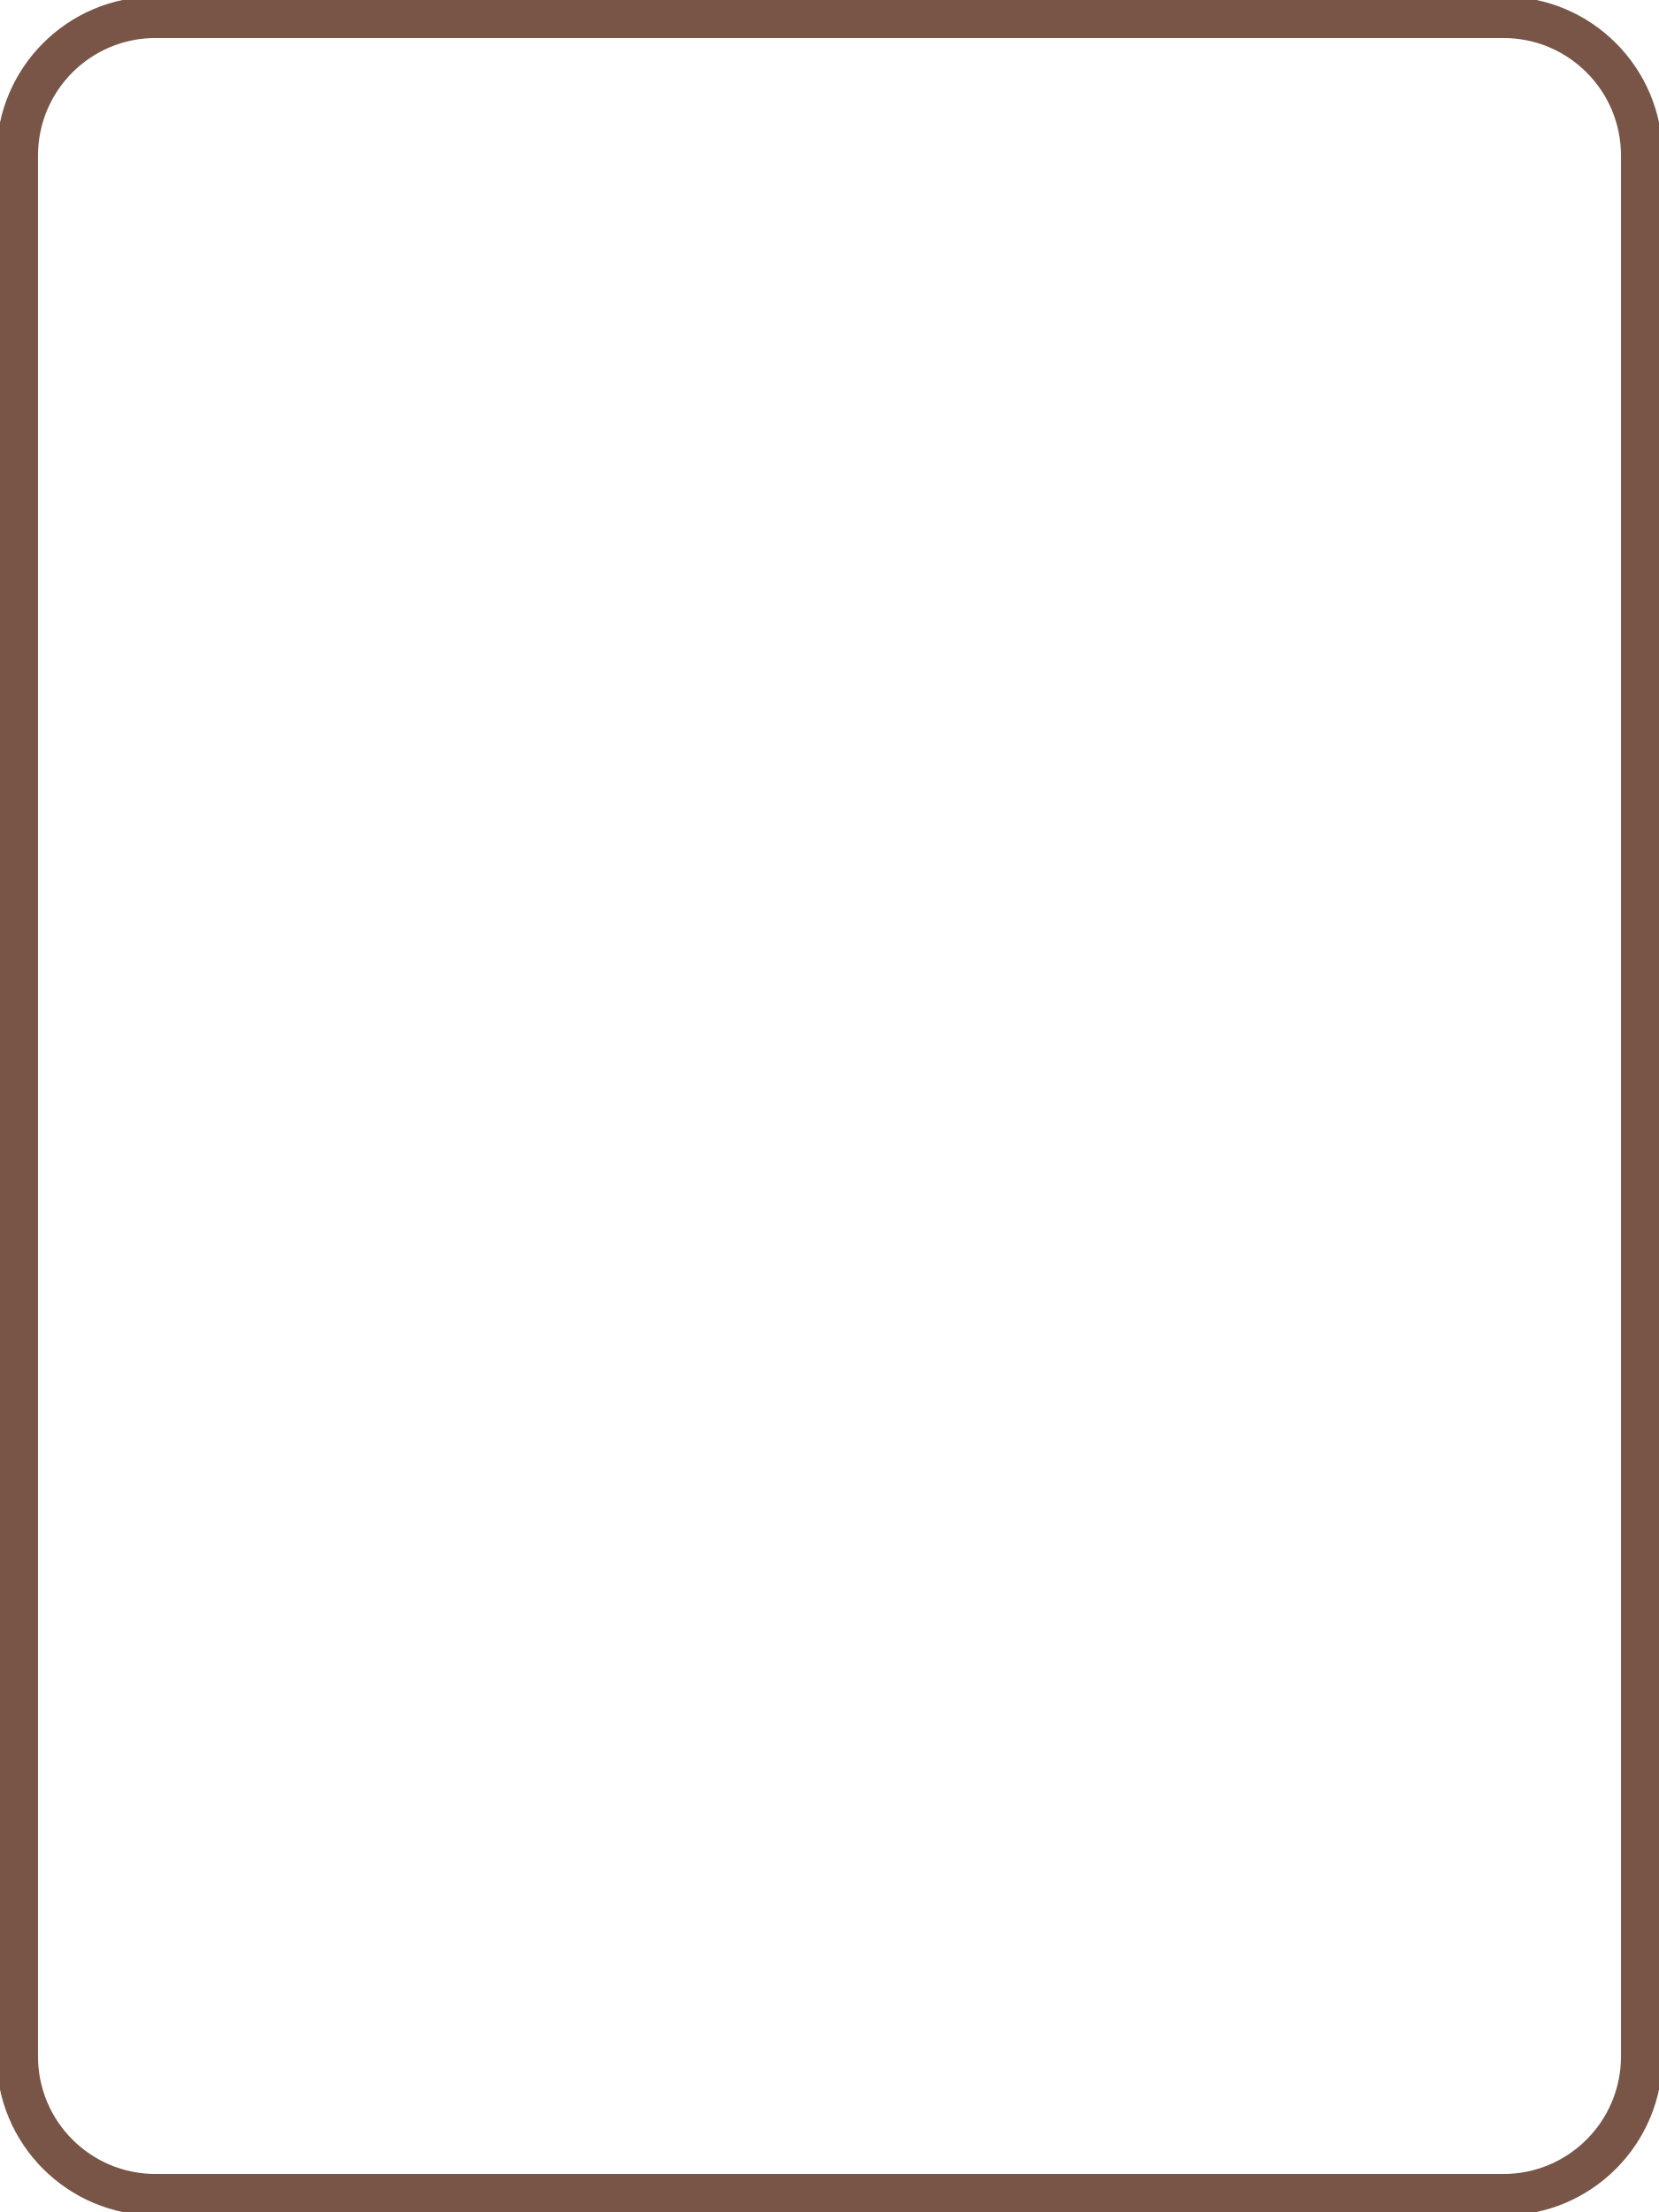
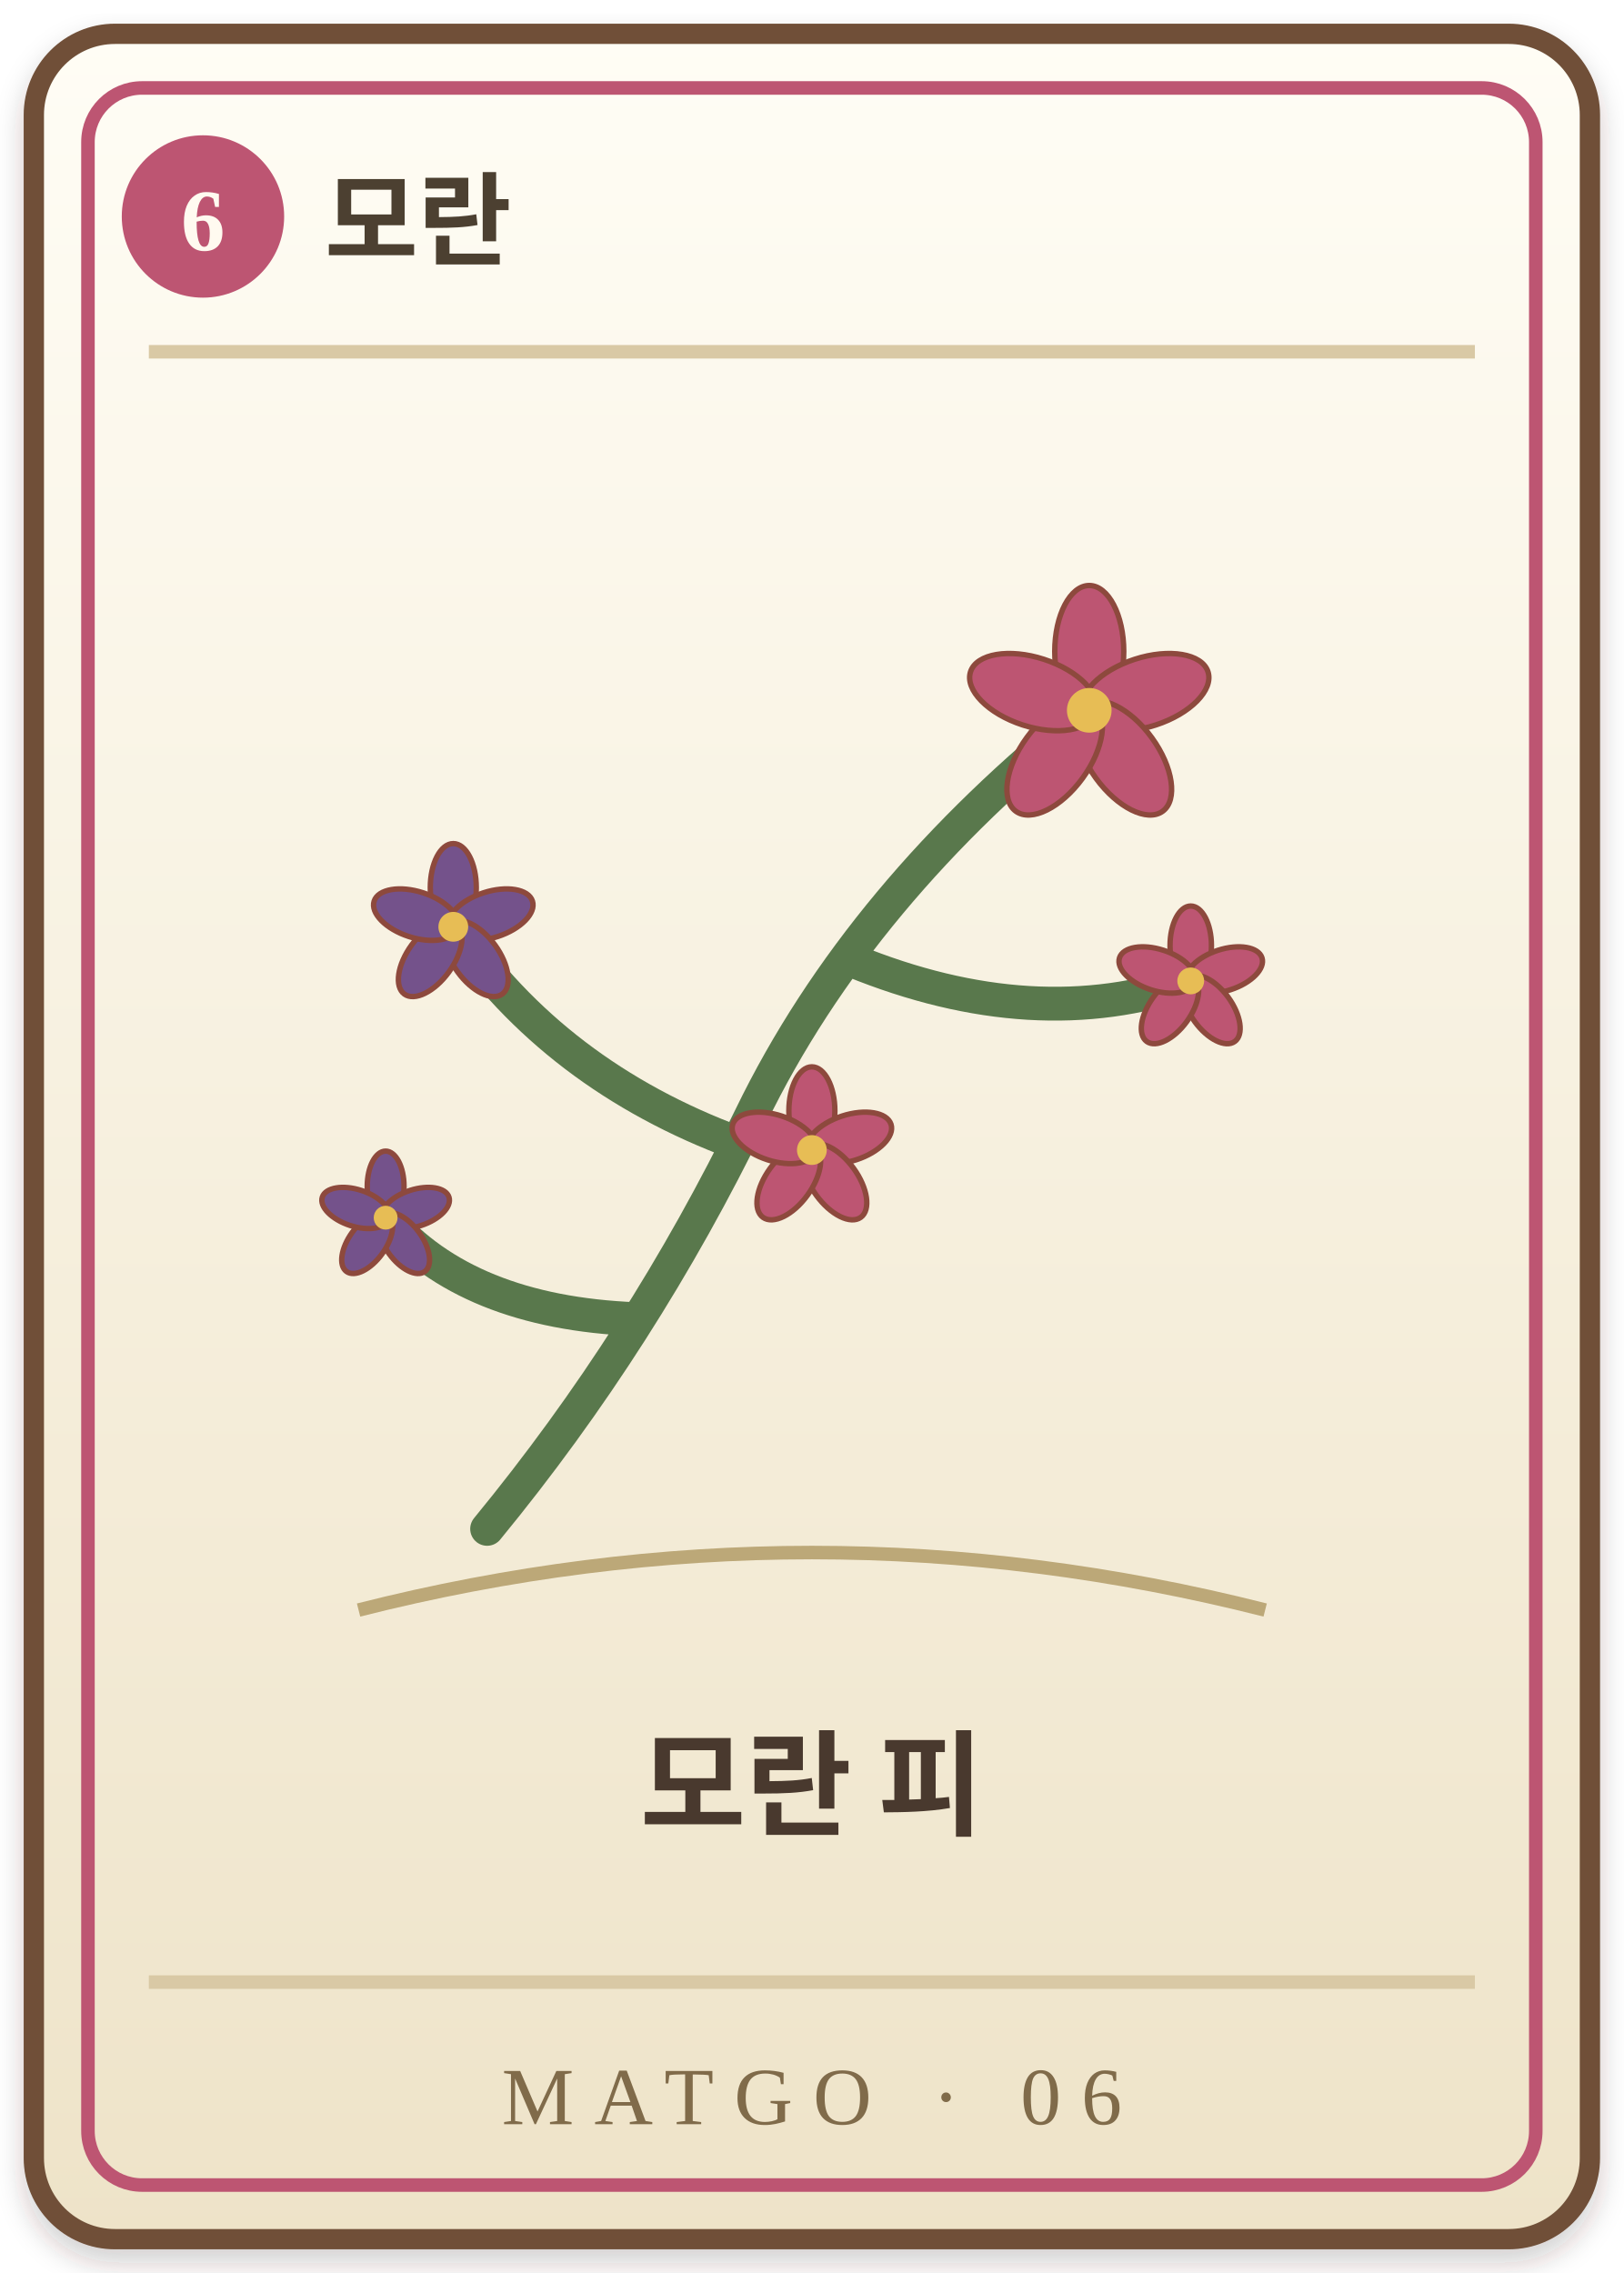
- <svg xmlns="http://www.w3.org/2000/svg" viewBox="0 0 48 64">
+ <svg xmlns="http://www.w3.org/2000/svg" viewBox="0 0 240 336" role="img" aria-labelledby="title-m06-pi-1">
  <defs>
-     <filter id="m06-pi-1-noise">
-       <feTurbulence type="fractalNoise" baseFrequency="0.5" numOctaves="2" />
-       <feDiffuseLighting in="Card" lightingColor="#ffffff">
-         <feRadialGradient fx="50%" fy="50%" r="60%">
-           <stop offset=".05" stop-color="#ffffff" />
-           <stop offset=".15" stop-color="#aaaaaa" />
-           <stop offset=".80" stop-color="#000000" />
-         </feRadialGradient>
-       </feDiffuseLighting>
+     <linearGradient id="paper-m06-pi-1" x2="0" y2="1">
+       <stop stop-color="#fffdf5" />
+       <stop offset="1" stop-color="#eee3c8" />
+     </linearGradient>
+     <filter id="shadow-m06-pi-1" x="-10%" y="-10%" width="120%" height="120%">
+       <feDropShadow dx="0" dy="2" stdDeviation="2" flood-color="#332b20" flood-opacity=".22" />
    </filter>
  </defs>
-   <rect x="0.5" y="0.5" width="47" height="63" fill="hsl(11576992591169659000, 45%, 1125540946363716900%)" stroke="#795548" stroke-width="1.2" rx="4" />
+   <rect x="5" y="5" width="230" height="326" rx="12" fill="url(#paper-m06-pi-1)" stroke="#6f5038" stroke-width="3" filter="url(#shadow-m06-pi-1)" />
+   <rect x="13" y="13" width="214" height="310" rx="8" fill="none" stroke="#bd5572" stroke-width="2" />
+   <path d="M22 52 H218" stroke="#d9c9a5" stroke-width="2" />
+   <circle cx="30" cy="32" r="12" fill="#bd5572" />
+   <text x="30" y="37" text-anchor="middle" font-size="13" font-weight="700" fill="#fffaf0">6</text>
+   <text x="48" y="38" font-size="15" font-weight="700" fill="#4c4031">모란</text>
+   <g>
+     <g>
+       <path d="M72 226 Q95 198 111 165 Q127 132 161 105 M109 169 Q82 159 67 137 M126 142 Q153 153 176 145 M94 195 Q69 194 57 180" fill="none" stroke="#59784c" stroke-width="5" stroke-linecap="round" />
+       <g transform="translate(161 105)" fill="#bd5572" stroke="#8d493d" stroke-width=".8">
+         <ellipse cy="-8.7" rx="5.1" ry="9.75" />
+         <ellipse cy="-8.7" rx="5.1" ry="9.75" transform="rotate(72)" />
+         <ellipse cy="-8.7" rx="5.1" ry="9.75" transform="rotate(144)" />
+         <ellipse cy="-8.7" rx="5.1" ry="9.75" transform="rotate(216)" />
+         <ellipse cy="-8.7" rx="5.1" ry="9.75" transform="rotate(288)" />
+         <circle r="3.3" fill="#e7bd55" stroke="none" />
+       </g>
+       <g transform="translate(67 137)" fill="#74528b" stroke="#8d493d" stroke-width=".8">
+         <ellipse cy="-5.8" rx="3.4" ry="6.5" />
+         <ellipse cy="-5.8" rx="3.4" ry="6.5" transform="rotate(72)" />
+         <ellipse cy="-5.8" rx="3.4" ry="6.5" transform="rotate(144)" />
+         <ellipse cy="-5.8" rx="3.4" ry="6.5" transform="rotate(216)" />
+         <ellipse cy="-5.8" rx="3.4" ry="6.5" transform="rotate(288)" />
+         <circle r="2.2" fill="#e7bd55" stroke="none" />
+       </g>
+       <g transform="translate(176 145)" fill="#bd5572" stroke="#8d493d" stroke-width=".8">
+         <ellipse cy="-5.22" rx="3.06" ry="5.85" />
+         <ellipse cy="-5.22" rx="3.06" ry="5.85" transform="rotate(72)" />
+         <ellipse cy="-5.22" rx="3.06" ry="5.85" transform="rotate(144)" />
+         <ellipse cy="-5.22" rx="3.06" ry="5.85" transform="rotate(216)" />
+         <ellipse cy="-5.22" rx="3.06" ry="5.85" transform="rotate(288)" />
+         <circle r="1.98" fill="#e7bd55" stroke="none" />
+       </g>
+       <g transform="translate(57 180)" fill="#74528b" stroke="#8d493d" stroke-width=".8">
+         <ellipse cy="-4.64" rx="2.72" ry="5.2" />
+         <ellipse cy="-4.64" rx="2.72" ry="5.2" transform="rotate(72)" />
+         <ellipse cy="-4.64" rx="2.72" ry="5.2" transform="rotate(144)" />
+         <ellipse cy="-4.64" rx="2.72" ry="5.2" transform="rotate(216)" />
+         <ellipse cy="-4.64" rx="2.72" ry="5.2" transform="rotate(288)" />
+         <circle r="1.76" fill="#e7bd55" stroke="none" />
+       </g>
+       <g transform="translate(120 170)" fill="#bd5572" stroke="#8d493d" stroke-width=".8">
+         <ellipse cy="-5.8" rx="3.4" ry="6.5" />
+         <ellipse cy="-5.8" rx="3.4" ry="6.5" transform="rotate(72)" />
+         <ellipse cy="-5.8" rx="3.4" ry="6.5" transform="rotate(144)" />
+         <ellipse cy="-5.8" rx="3.4" ry="6.5" transform="rotate(216)" />
+         <ellipse cy="-5.8" rx="3.4" ry="6.5" transform="rotate(288)" />
+         <circle r="2.2" fill="#e7bd55" stroke="none" />
+       </g>
+       <path d="M53 238 Q120 221 187 238" fill="none" stroke="#bca878" stroke-width="2" />
+       <text x="120" y="270" text-anchor="middle" font-size="17" font-weight="700" fill="#49392e">모란 피</text>
+     </g>
+   </g>
+   <path d="M22 293 H218" stroke="#d9c9a5" stroke-width="2" />
+   <text x="120" y="314" text-anchor="middle" font-size="12" letter-spacing="3" fill="#806b4a">MATGO · 06</text>
</svg>
